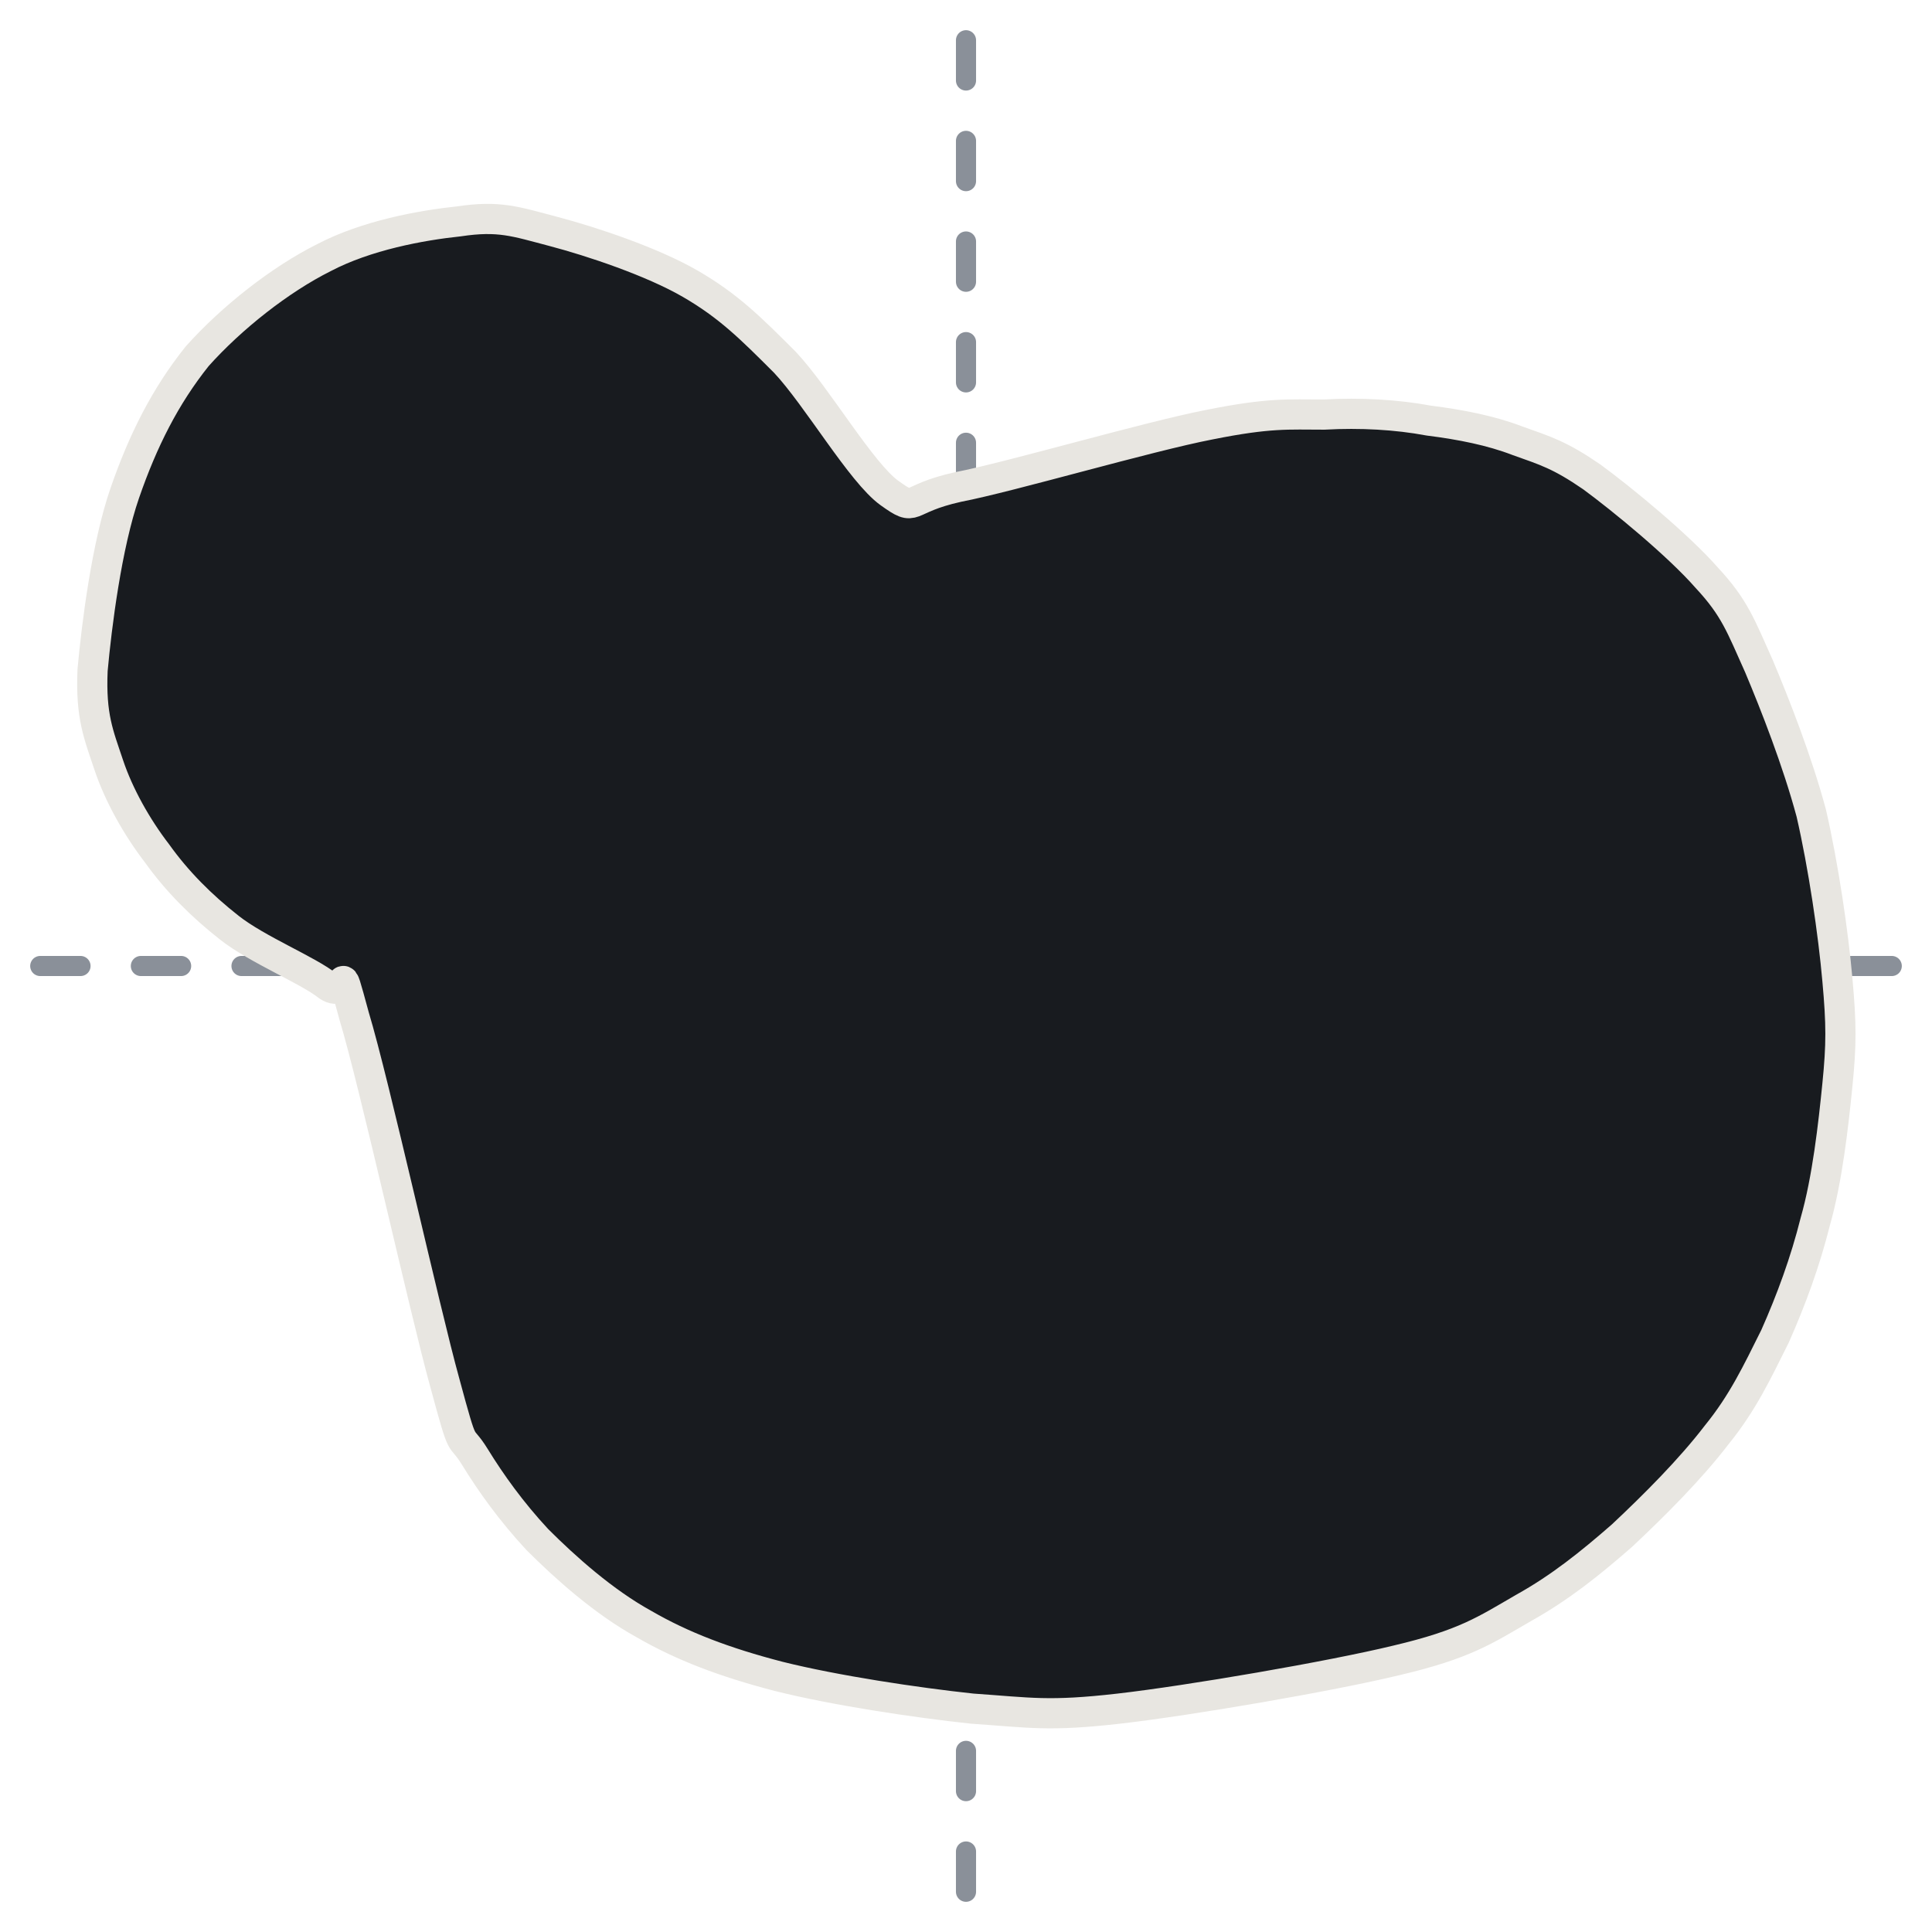
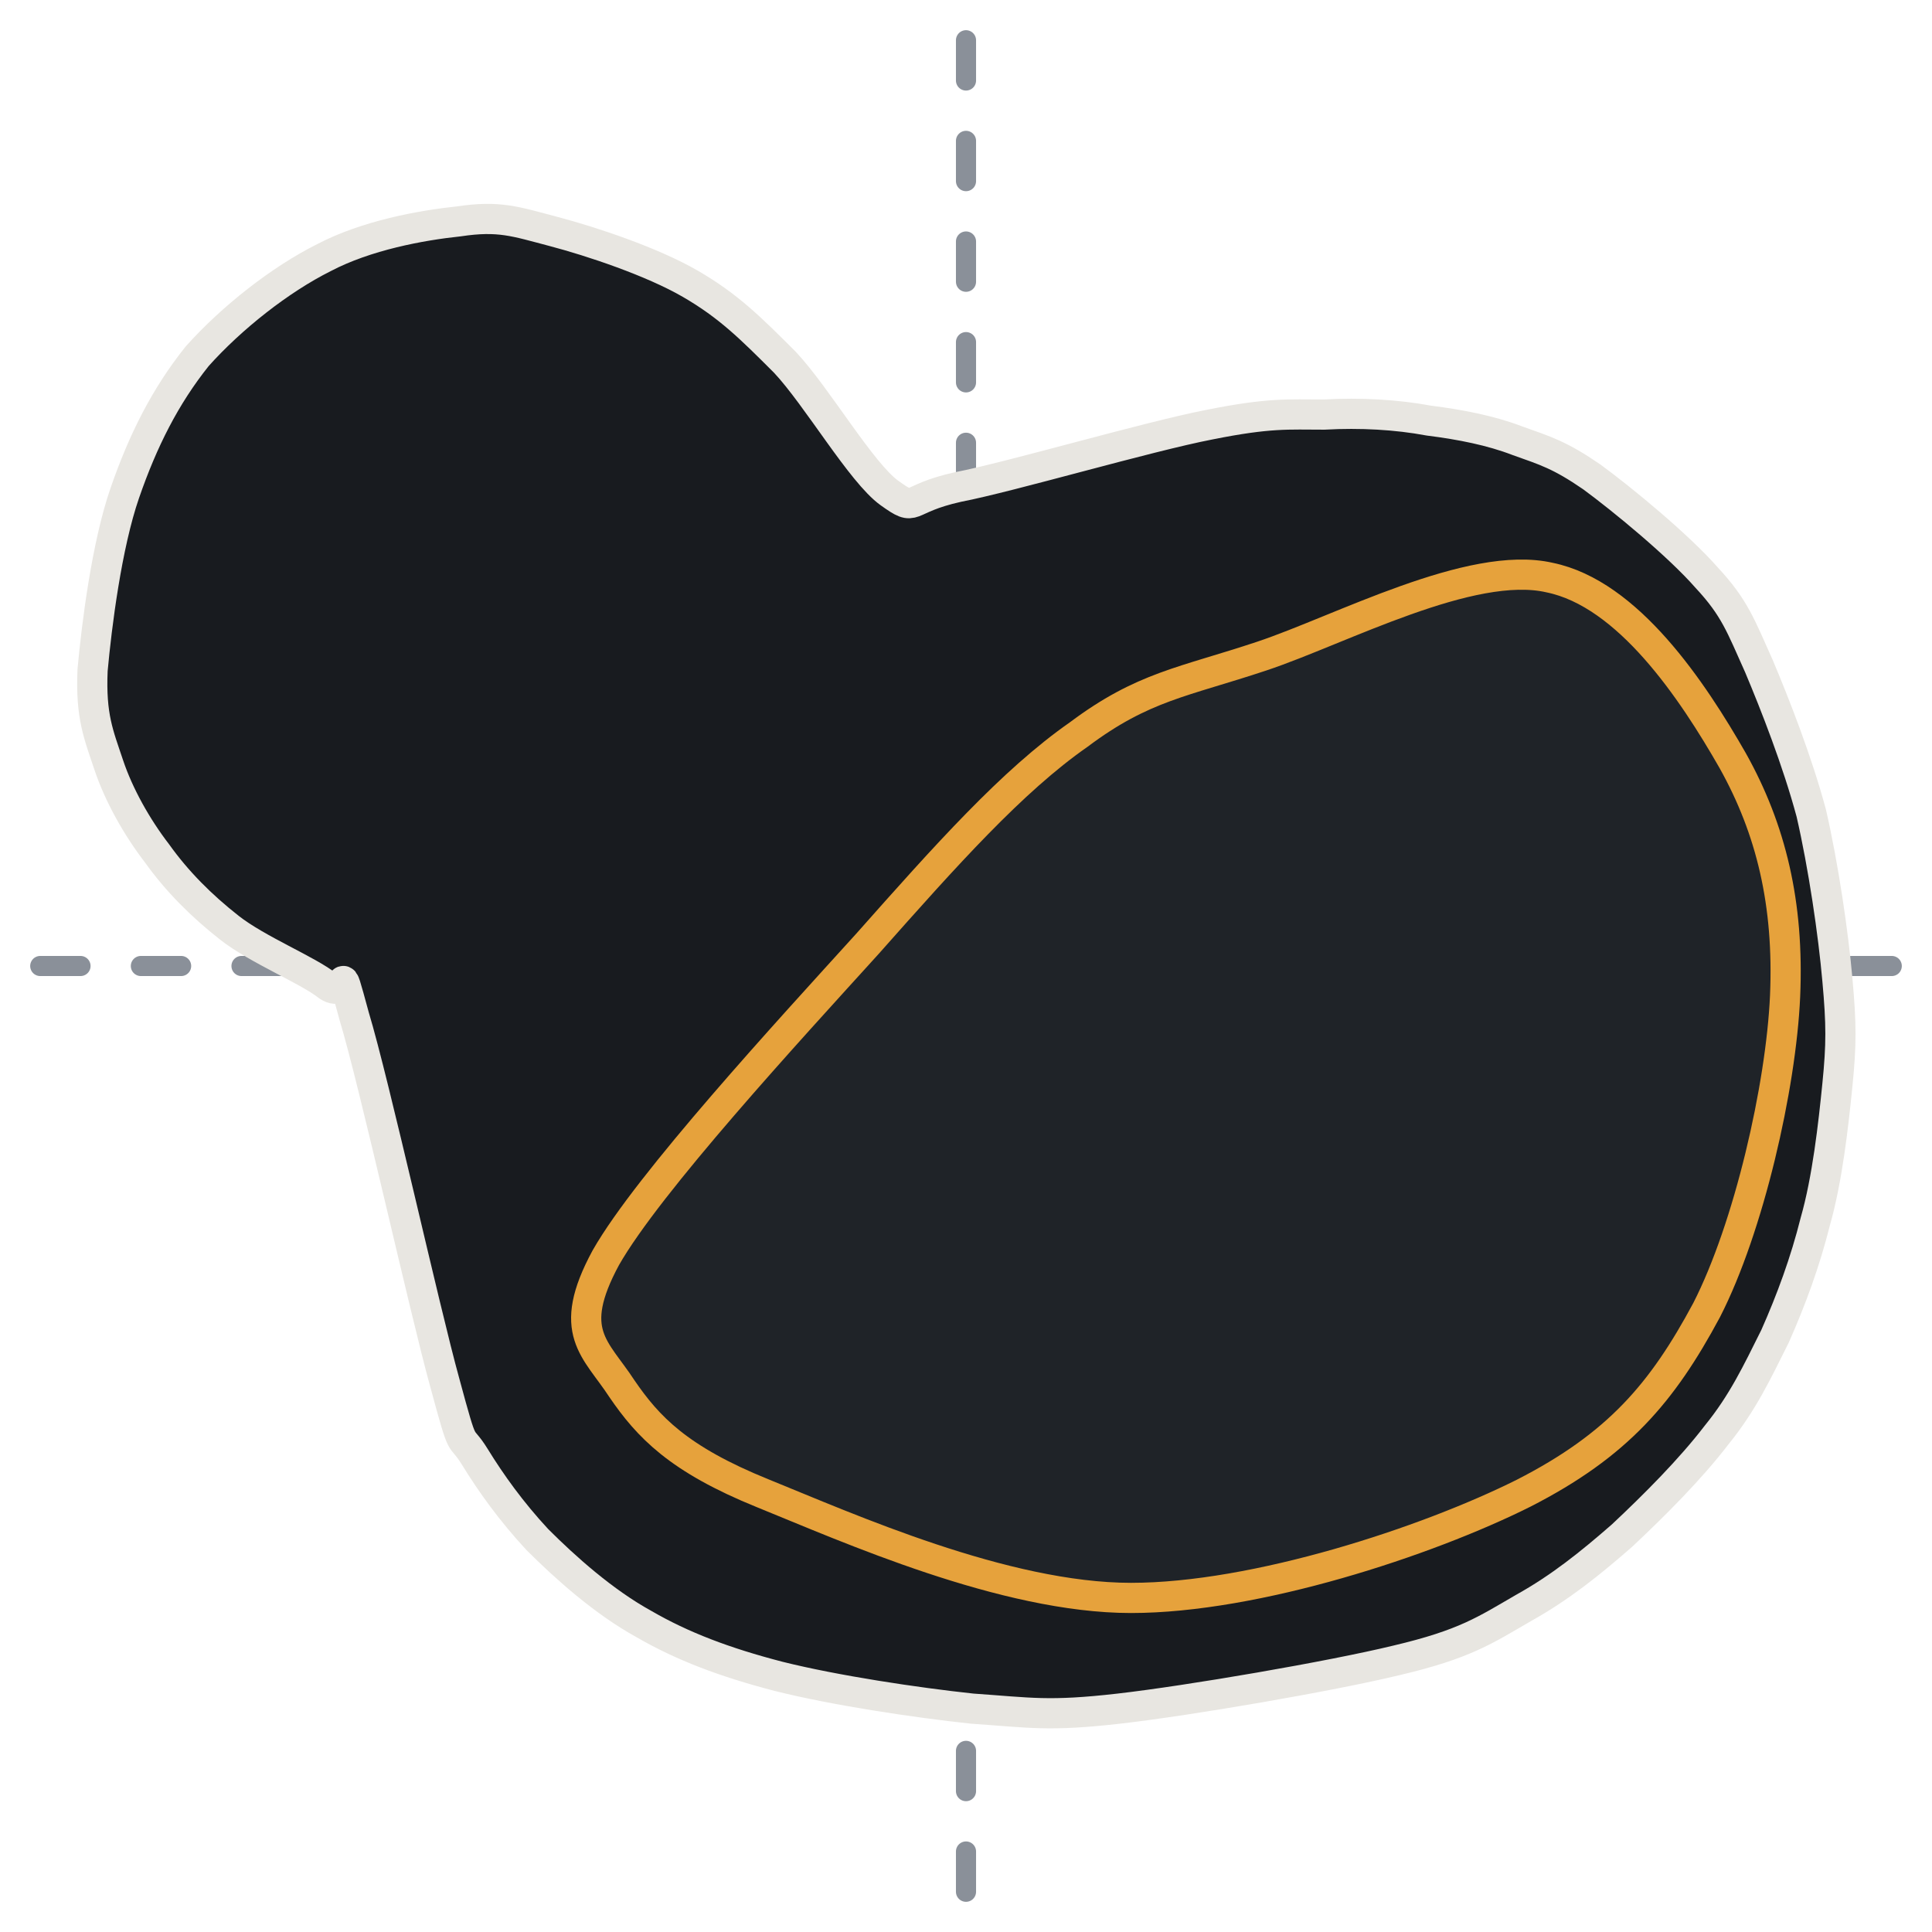
<svg xmlns="http://www.w3.org/2000/svg" viewBox="0 0 96 96" width="96" height="96" role="img" aria-label="Jabra Elite 5 left earbud">
  <path d="M48.0 2.0L48.0 4.0M48.0 7.0L48.0 9.0M48.0 12.0L48.0 14.0M48.0 17.0L48.0 19.0M48.0 22.0L48.0 24.0M48.0 27.0L48.0 29.0M48.0 32.0L48.0 34.0M48.0 37.0L48.0 39.0M48.0 42.0L48.0 44.0M48.0 47.0L48.0 49.0M48.0 52.0L48.0 54.0M48.0 57.0L48.0 59.0M48.0 62.0L48.0 64.0M48.0 67.0L48.0 69.0M48.0 72.0L48.0 74.0M48.0 77.0L48.0 79.0M48.0 82.0L48.0 84.0M48.0 87.0L48.0 89.0M48.0 92.0L48.0 94.0M2.0 48.0L4.0 48.0M7.0 48.0L9.0 48.0M12.0 48.0L14.0 48.0M17.0 48.0L19.0 48.0M22.0 48.0L24.0 48.0M27.0 48.0L29.0 48.0M32.0 48.0L34.0 48.0M37.0 48.0L39.0 48.0M42.0 48.0L44.0 48.0M47.0 48.0L49.0 48.0M52.0 48.0L54.0 48.0M57.0 48.0L59.0 48.0M62.0 48.0L64.0 48.0M67.0 48.0L69.0 48.0M72.0 48.0L74.0 48.0M77.0 48.0L79.0 48.0M82.0 48.0L84.0 48.0M87.0 48.0L89.0 48.0M92.0 48.0L94.0 48.0" fill="none" stroke="#8A9099" stroke-width="1.0" stroke-linecap="round" stroke-linejoin="round" />
  <path d="M22.8 11.0C24.8 10.7 25.6 11.0 27.5 11.5C29.4 12.0 32.4 13.0 34.3 14.1C36.2 15.2 37.3 16.3 39.0 18.0C40.6 19.7 42.8 23.5 44.2 24.5C45.6 25.5 44.9 24.8 47.6 24.2C50.2 23.7 57.0 21.7 60.1 21.1C63.1 20.5 64.0 20.6 65.8 20.6C67.6 20.5 69.4 20.6 71.0 20.9C72.6 21.1 74.1 21.4 75.4 21.9C76.8 22.4 77.5 22.6 79.1 23.7C80.6 24.8 83.4 27.1 84.8 28.7C86.2 30.2 86.5 31.1 87.4 33.1C88.2 35.0 89.3 37.8 90.0 40.4C90.6 43.0 91.1 46.4 91.3 48.7C91.5 50.9 91.5 51.9 91.3 53.9C91.1 55.9 90.8 58.6 90.2 60.7C89.7 62.7 89.0 64.6 88.2 66.4C87.3 68.2 86.6 69.7 85.3 71.3C84.0 73.0 82.2 74.8 80.6 76.3C79.0 77.7 77.5 78.9 75.7 79.9C73.8 81.0 72.8 81.7 69.4 82.5C66.1 83.3 59.1 84.5 55.6 84.9C52.1 85.3 51.2 85.1 48.3 84.9C45.5 84.6 41.5 84.0 38.7 83.3C36.0 82.6 33.9 81.8 32.0 80.7C30.0 79.6 28.1 77.9 26.7 76.5C25.4 75.1 24.4 73.7 23.6 72.4C22.8 71.1 23.1 72.4 22.1 68.7C21.1 65.1 18.6 53.8 17.6 50.5C16.7 47.2 17.4 49.7 16.3 49.0C15.3 48.2 12.8 47.2 11.4 46.1C10.0 45.0 8.8 43.8 7.8 42.4C6.8 41.1 5.9 39.5 5.4 38.0C4.9 36.5 4.5 35.6 4.6 33.3C4.8 31.1 5.3 27.1 6.2 24.5C7.1 21.9 8.2 19.7 9.8 17.7C11.5 15.8 13.9 13.9 16.1 12.8C18.2 11.7 20.9 11.2 22.8 11.0Z" fill="#181B1F" stroke="#E8E6E1" stroke-width="1.5" stroke-linecap="round" stroke-linejoin="round" />
+   <path d="M62.7 32.6C66.6 31.3 73.1 27.8 77.0 28.7C80.9 29.5 84.1 34.3 86.1 37.8C88.0 41.2 88.9 44.9 88.7 49.5C88.5 54.0 86.9 61.0 84.8 65.1C82.6 69.2 80.4 71.8 75.7 74.2C70.9 76.6 62.4 79.4 56.2 79.4C49.9 79.4 42.1 75.9 37.9 74.2C33.7 72.5 32.2 70.9 30.9 69.0C29.6 67.0 28.1 66.2 30.1 62.5C32.2 58.8 39.2 51.2 43.1 46.9C47.0 42.5 50.3 38.8 53.6 36.5C56.8 34.1 58.8 33.9 62.7 32.6Z" fill="#1F2328" stroke="#E6A23C" stroke-width="1.5" stroke-linecap="round" stroke-linejoin="round" />
</svg>
